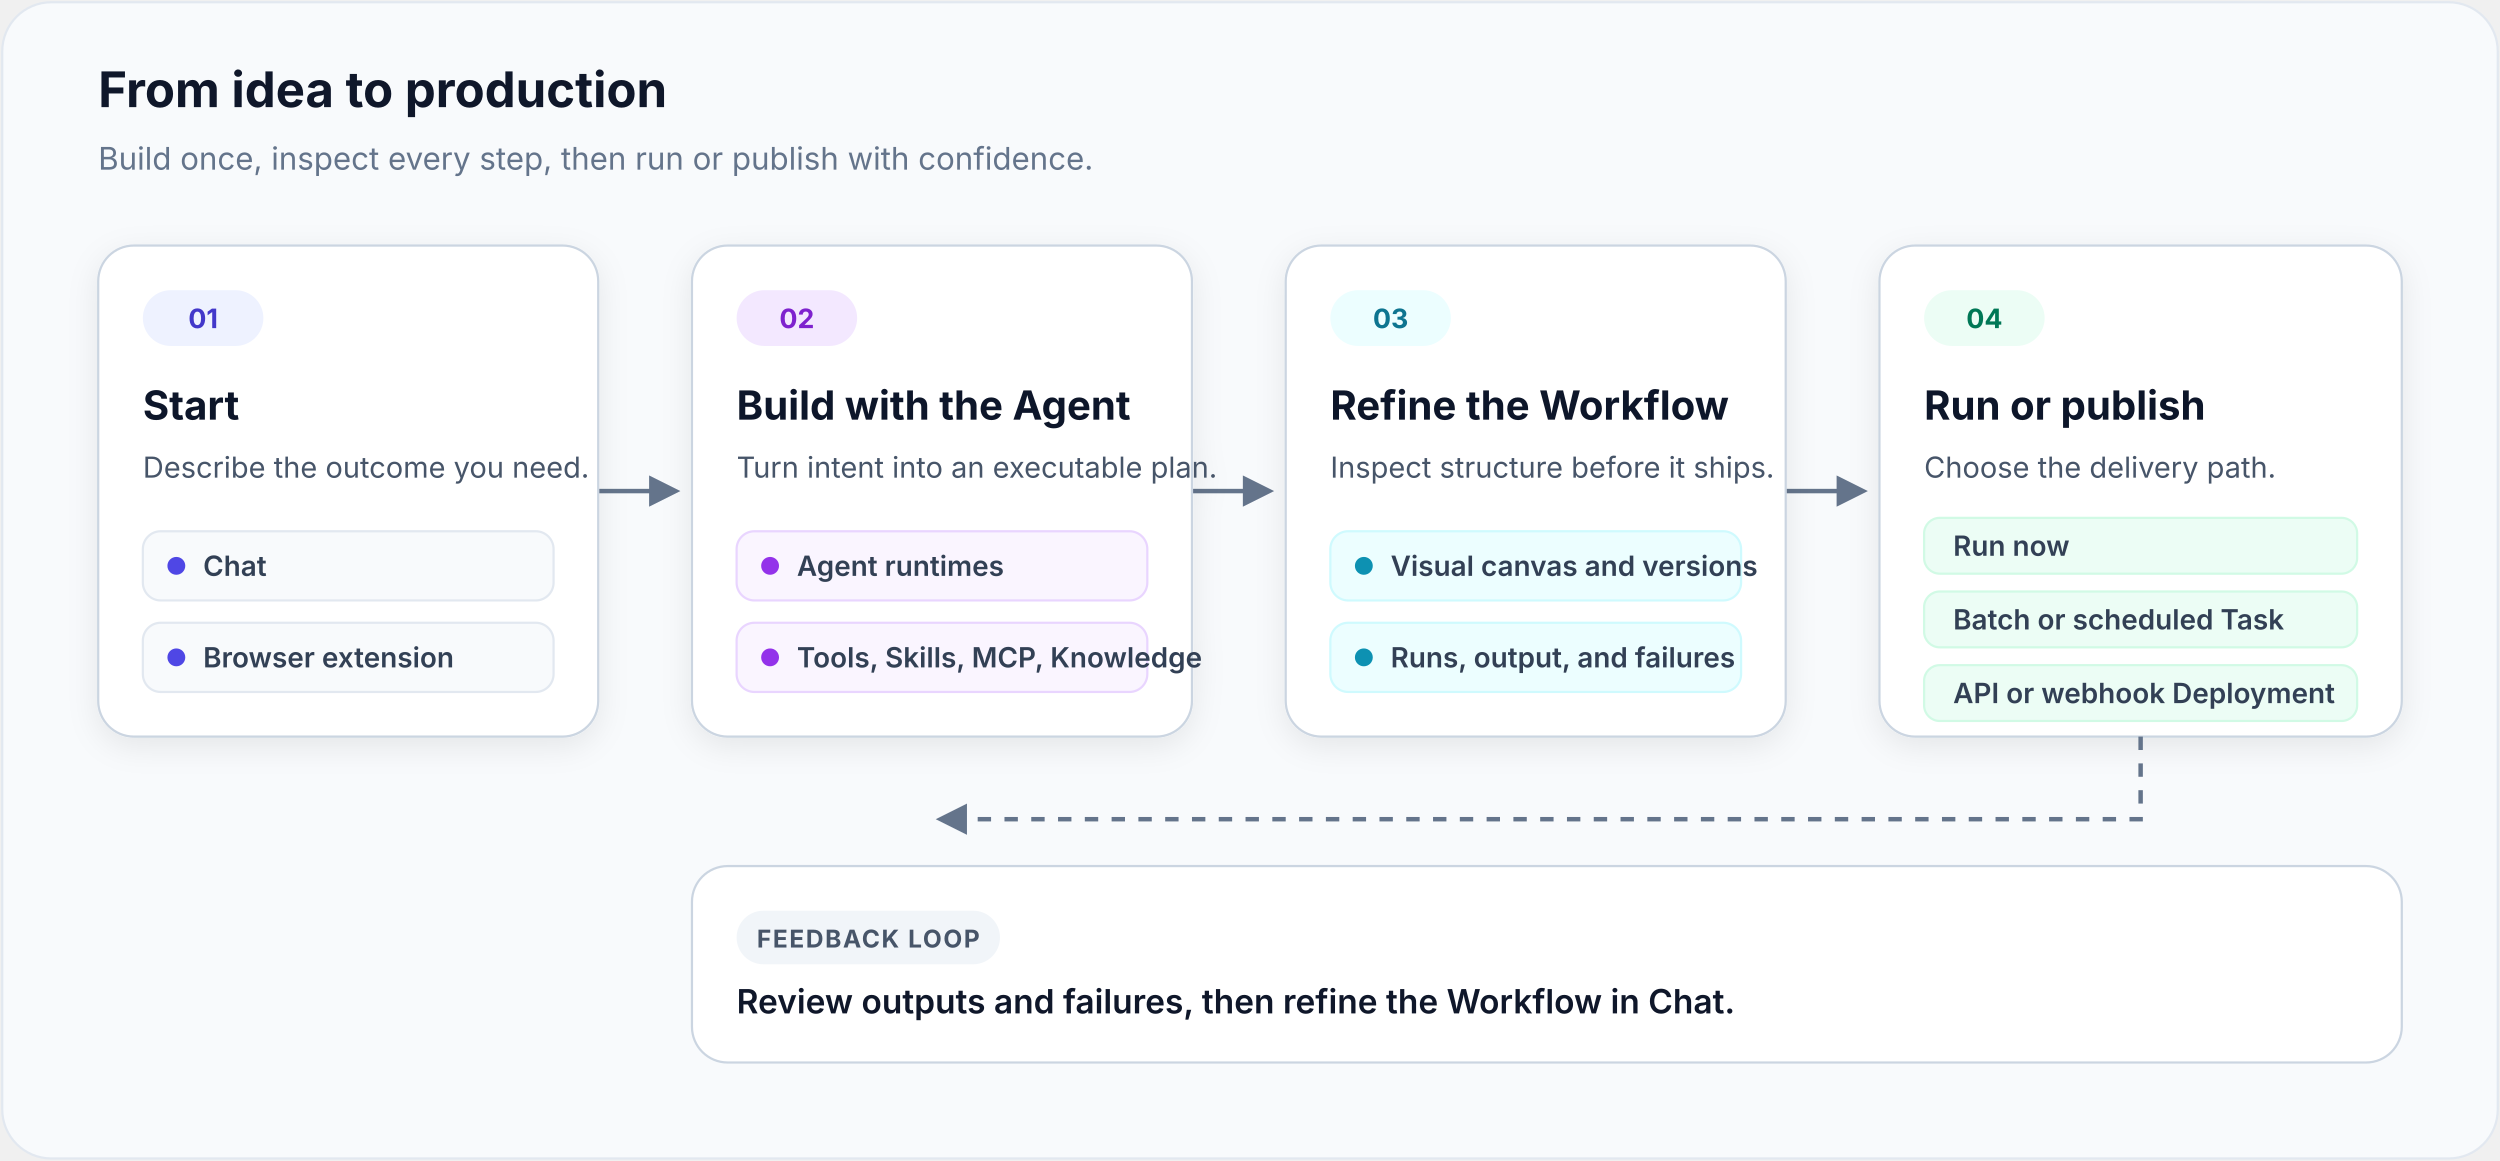
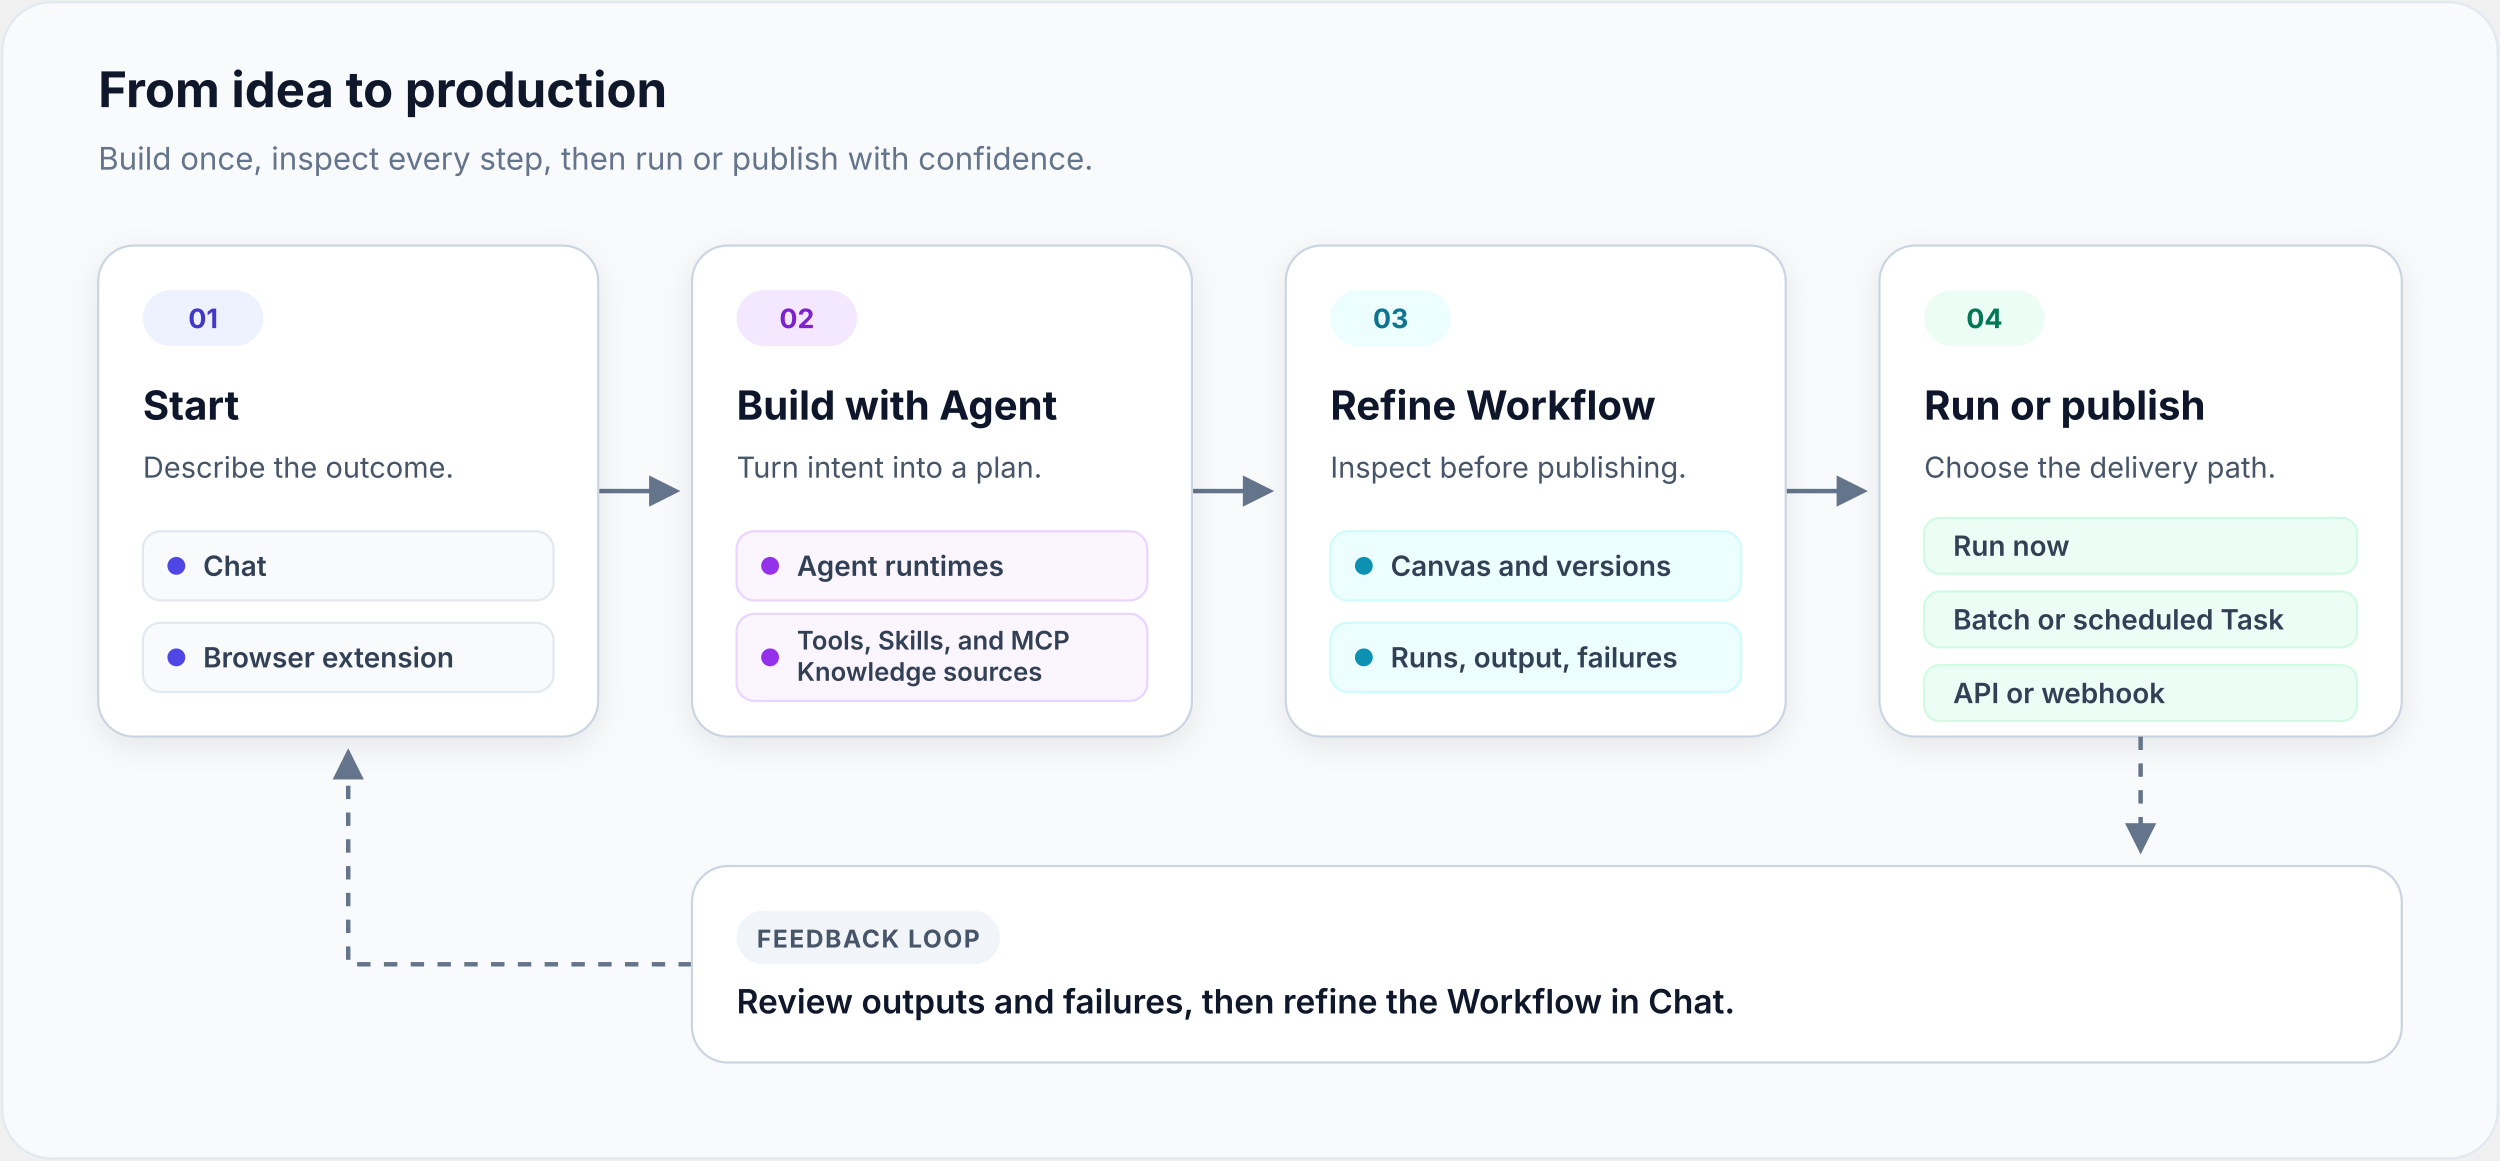
<svg xmlns="http://www.w3.org/2000/svg" width="1120" height="520" viewBox="0 0 1120 520" role="img" aria-labelledby="title description">
  <defs>
    <marker id="arrow" viewBox="0 0 10 10" refX="8" refY="5" markerWidth="7" markerHeight="7" orient="auto-start-reverse">
      <path d="M 0 0 L 10 5 L 0 10 z" fill="#64748b" />
    </marker>
    <filter id="shadow" x="-10%" y="-10%" width="120%" height="130%">
      <feDropShadow dx="0" dy="4" stdDeviation="7" flood-color="#0f172a" flood-opacity="0.08" />
    </filter>
  </defs>
  <rect x="1" y="1" width="1118" height="518" rx="22" fill="#f8fafc" stroke="#e2e8f0" />
  <text x="44" y="48" fill="#0f172a" font-family="Inter, ui-sans-serif, system-ui, -apple-system, BlinkMacSystemFont, 'Segoe UI', sans-serif" font-size="22" font-weight="700">From idea to production</text>
  <text x="44" y="76" fill="#64748b" font-family="Inter, ui-sans-serif, system-ui, -apple-system, BlinkMacSystemFont, 'Segoe UI', sans-serif" font-size="14">Build once, inspect every step, then run or publish with confidence.</text>
  <path d="M268 220 H302" fill="none" stroke="#64748b" stroke-width="2" marker-end="url(#arrow)" />
  <path d="M534 220 H568" fill="none" stroke="#64748b" stroke-width="2" marker-end="url(#arrow)" />
  <path d="M800 220 H834" fill="none" stroke="#64748b" stroke-width="2" marker-end="url(#arrow)" />
  <g filter="url(#shadow)">
    <rect x="44" y="110" width="224" height="220" rx="16" fill="#ffffff" stroke="#cbd5e1" />
    <rect x="64" y="130" width="54" height="25" rx="12.5" fill="#eef2ff" />
    <text x="91" y="147" text-anchor="middle" fill="#4338ca" font-family="Inter, ui-sans-serif, system-ui, sans-serif" font-size="12" font-weight="700">01</text>
    <text x="64" y="188" fill="#0f172a" font-family="Inter, ui-sans-serif, system-ui, sans-serif" font-size="18" font-weight="700">Start</text>
-     <text x="64" y="214" fill="#475569" font-family="Inter, ui-sans-serif, system-ui, sans-serif" font-size="13">Describe the outcome you need.</text>
+     <text x="64" y="214" fill="#475569" font-family="Inter, ui-sans-serif, system-ui, sans-serif" font-size="13">Describe the outcome.</text>
    <rect x="64" y="238" width="184" height="31" rx="8" fill="#f8fafc" stroke="#e2e8f0" />
    <circle cx="79" cy="253.5" r="4" fill="#4f46e5" />
    <text x="91" y="258" fill="#334155" font-family="Inter, ui-sans-serif, system-ui, sans-serif" font-size="12.5" font-weight="600">Chat</text>
    <rect x="64" y="279" width="184" height="31" rx="8" fill="#f8fafc" stroke="#e2e8f0" />
    <circle cx="79" cy="294.5" r="4" fill="#4f46e5" />
    <text x="91" y="299" fill="#334155" font-family="Inter, ui-sans-serif, system-ui, sans-serif" font-size="12.5" font-weight="600">Browser extension</text>
  </g>
  <g filter="url(#shadow)">
    <rect x="310" y="110" width="224" height="220" rx="16" fill="#ffffff" stroke="#cbd5e1" />
    <rect x="330" y="130" width="54" height="25" rx="12.5" fill="#f3e8ff" />
    <text x="357" y="147" text-anchor="middle" fill="#7e22ce" font-family="Inter, ui-sans-serif, system-ui, sans-serif" font-size="12" font-weight="700">02</text>
-     <text x="330" y="188" fill="#0f172a" font-family="Inter, ui-sans-serif, system-ui, sans-serif" font-size="18" font-weight="700">Build with the Agent</text>
-     <text x="330" y="214" fill="#475569" font-family="Inter, ui-sans-serif, system-ui, sans-serif" font-size="13">Turn intent into an executable plan.</text>
+     <text x="330" y="188" fill="#0f172a" font-family="Inter, ui-sans-serif, system-ui, sans-serif" font-size="18" font-weight="700">Build with Agent</text>
+     <text x="330" y="214" fill="#475569" font-family="Inter, ui-sans-serif, system-ui, sans-serif" font-size="13">Turn intent into a plan.</text>
    <rect x="330" y="238" width="184" height="31" rx="8" fill="#faf5ff" stroke="#e9d5ff" />
    <circle cx="345" cy="253.5" r="4" fill="#9333ea" />
    <text x="357" y="258" fill="#334155" font-family="Inter, ui-sans-serif, system-ui, sans-serif" font-size="12.5" font-weight="600">Agent runtimes</text>
-     <rect x="330" y="279" width="184" height="31" rx="8" fill="#faf5ff" stroke="#e9d5ff" />
+     <rect x="330" y="275" width="184" height="39" rx="8" fill="#faf5ff" stroke="#e9d5ff" />
    <circle cx="345" cy="294.5" r="4" fill="#9333ea" />
-     <text x="357" y="299" fill="#334155" font-family="Inter, ui-sans-serif, system-ui, sans-serif" font-size="12.5" font-weight="600">Tools, Skills, MCP, Knowledge</text>
+     <text x="357" y="291" fill="#334155" font-family="Inter, ui-sans-serif, system-ui, sans-serif" font-size="11.5" font-weight="600">
+       <tspan x="357" dy="0">Tools, Skills, and MCP</tspan>
+       <tspan x="357" dy="14">Knowledge sources</tspan>
+     </text>
  </g>
  <g filter="url(#shadow)">
    <rect x="576" y="110" width="224" height="220" rx="16" fill="#ffffff" stroke="#cbd5e1" />
    <rect x="596" y="130" width="54" height="25" rx="12.5" fill="#ecfeff" />
    <text x="623" y="147" text-anchor="middle" fill="#0e7490" font-family="Inter, ui-sans-serif, system-ui, sans-serif" font-size="12" font-weight="700">03</text>
-     <text x="596" y="188" fill="#0f172a" font-family="Inter, ui-sans-serif, system-ui, sans-serif" font-size="18" font-weight="700">Refine the Workflow</text>
-     <text x="596" y="214" fill="#475569" font-family="Inter, ui-sans-serif, system-ui, sans-serif" font-size="13">Inspect structure before it ships.</text>
+     <text x="596" y="188" fill="#0f172a" font-family="Inter, ui-sans-serif, system-ui, sans-serif" font-size="18" font-weight="700">Refine Workflow</text>
+     <text x="596" y="214" fill="#475569" font-family="Inter, ui-sans-serif, system-ui, sans-serif" font-size="13">Inspect before publishing.</text>
    <rect x="596" y="238" width="184" height="31" rx="8" fill="#ecfeff" stroke="#cffafe" />
    <circle cx="611" cy="253.5" r="4" fill="#0891b2" />
-     <text x="623" y="258" fill="#334155" font-family="Inter, ui-sans-serif, system-ui, sans-serif" font-size="12.5" font-weight="600">Visual canvas and versions</text>
+     <text x="623" y="258" fill="#334155" font-family="Inter, ui-sans-serif, system-ui, sans-serif" font-size="12.5" font-weight="600">Canvas and versions</text>
    <rect x="596" y="279" width="184" height="31" rx="8" fill="#ecfeff" stroke="#cffafe" />
    <circle cx="611" cy="294.5" r="4" fill="#0891b2" />
-     <text x="623" y="299" fill="#334155" font-family="Inter, ui-sans-serif, system-ui, sans-serif" font-size="12.5" font-weight="600">Runs, output, and failures</text>
+     <text x="623" y="299" fill="#334155" font-family="Inter, ui-sans-serif, system-ui, sans-serif" font-size="12.5" font-weight="600">Runs, output, failures</text>
  </g>
  <g filter="url(#shadow)">
    <rect x="842" y="110" width="234" height="220" rx="16" fill="#ffffff" stroke="#cbd5e1" />
    <rect x="862" y="130" width="54" height="25" rx="12.5" fill="#ecfdf5" />
    <text x="889" y="147" text-anchor="middle" fill="#047857" font-family="Inter, ui-sans-serif, system-ui, sans-serif" font-size="12" font-weight="700">04</text>
    <text x="862" y="188" fill="#0f172a" font-family="Inter, ui-sans-serif, system-ui, sans-serif" font-size="18" font-weight="700">Run or publish</text>
    <text x="862" y="214" fill="#475569" font-family="Inter, ui-sans-serif, system-ui, sans-serif" font-size="13">Choose the delivery path.</text>
    <rect x="862" y="232" width="194" height="25" rx="7" fill="#ecfdf5" stroke="#d1fae5" />
    <text x="875" y="249" fill="#334155" font-family="Inter, ui-sans-serif, system-ui, sans-serif" font-size="12.5" font-weight="600">Run now</text>
    <rect x="862" y="265" width="194" height="25" rx="7" fill="#ecfdf5" stroke="#d1fae5" />
    <text x="875" y="282" fill="#334155" font-family="Inter, ui-sans-serif, system-ui, sans-serif" font-size="12.5" font-weight="600">Batch or scheduled Task</text>
    <rect x="862" y="298" width="194" height="25" rx="7" fill="#ecfdf5" stroke="#d1fae5" />
-     <text x="875" y="315" fill="#334155" font-family="Inter, ui-sans-serif, system-ui, sans-serif" font-size="12.5" font-weight="600">API or webhook Deployment</text>
+     <text x="875" y="315" fill="#334155" font-family="Inter, ui-sans-serif, system-ui, sans-serif" font-size="12.5" font-weight="600">API or webhook</text>
  </g>
-   <path d="M959 330 V367 H422" fill="none" stroke="#64748b" stroke-width="2" stroke-dasharray="6 6" marker-end="url(#arrow)" />
+   <path d="M959 330 V380" fill="none" stroke="#64748b" stroke-width="2" stroke-dasharray="6 6" marker-end="url(#arrow)" />
+   <path d="M310 432 H156 V338" fill="none" stroke="#64748b" stroke-width="2" stroke-dasharray="6 6" marker-end="url(#arrow)" />
  <g>
    <rect x="310" y="388" width="766" height="88" rx="16" fill="#ffffff" stroke="#cbd5e1" />
    <rect x="330" y="408" width="118" height="24" rx="12" fill="#f1f5f9" />
    <text x="389" y="424.5" text-anchor="middle" fill="#475569" font-family="Inter, ui-sans-serif, system-ui, sans-serif" font-size="11" font-weight="700" letter-spacing="0.7">FEEDBACK LOOP</text>
    <text x="330" y="454" fill="#0f172a" font-family="Inter, ui-sans-serif, system-ui, sans-serif" font-size="15" font-weight="600">Review outputs and failures, then refine the Workflow in Chat.</text>
  </g>
</svg>
